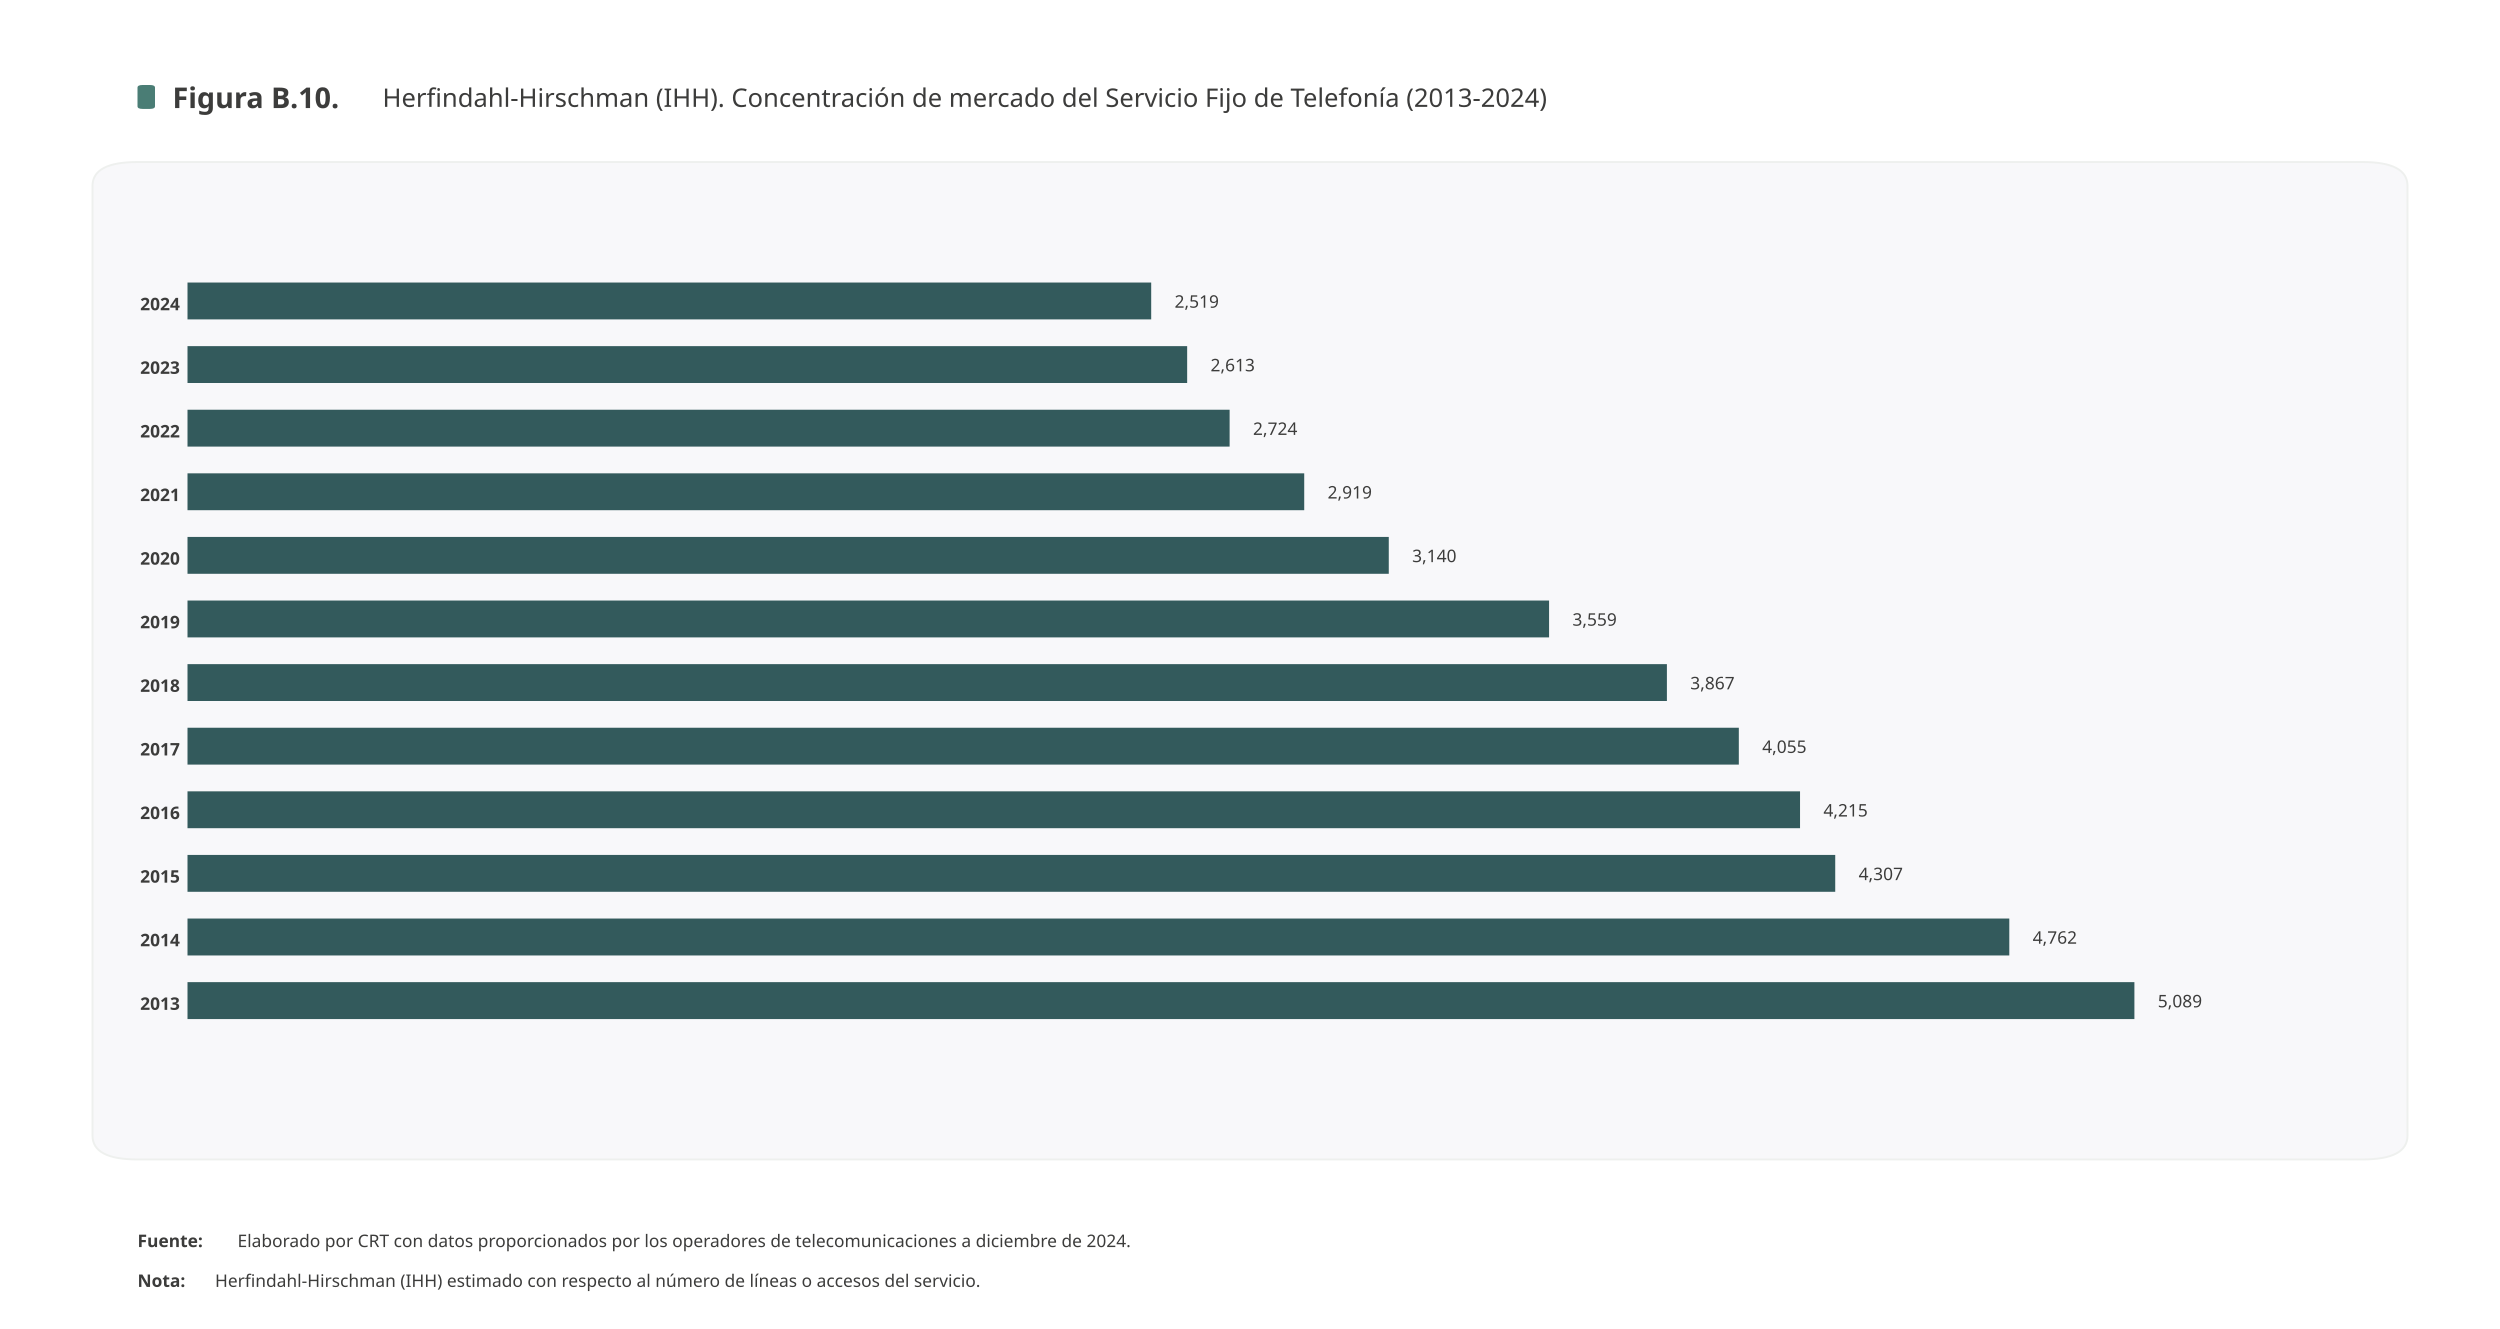
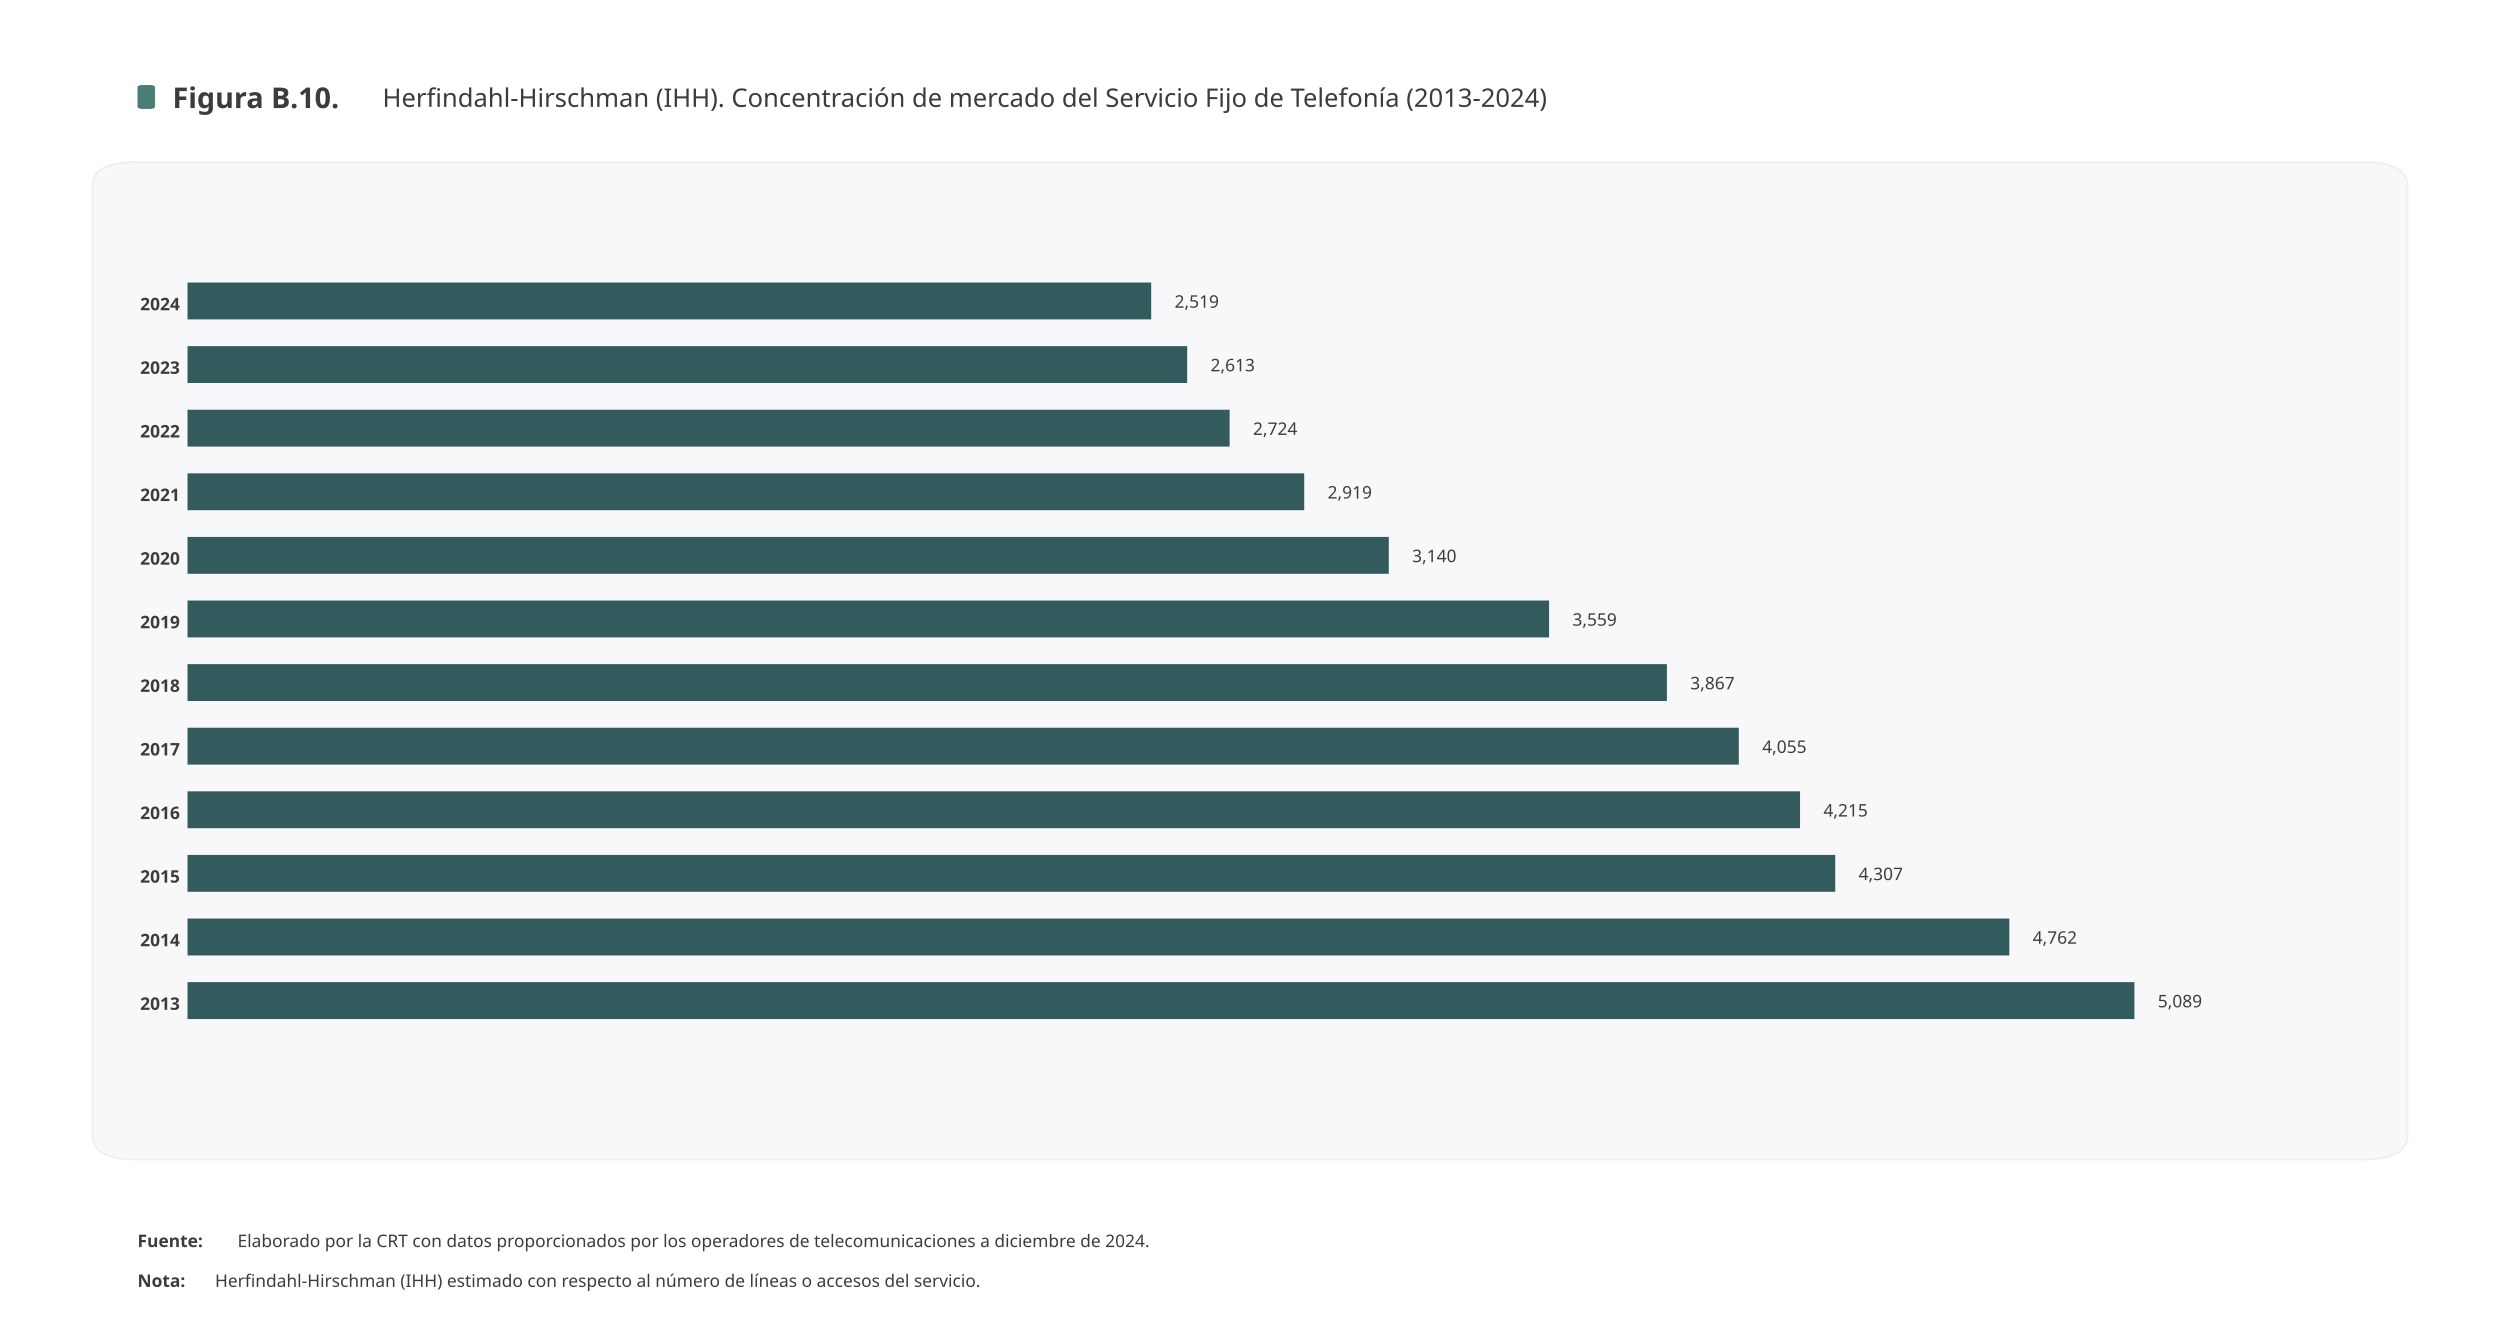
<svg xmlns="http://www.w3.org/2000/svg" width="1152pt" height="612pt" viewBox="0 0 1152 612" version="1.1">
  <defs>
    <style type="text/css">*{stroke-linejoin: round; stroke-linecap: butt}</style>
  </defs>
  <g id="figure_1">
    <g id="patch_1">
-       <path d="M 0 612  L 1152 612  L 1152 0  L 0 0  z " style="fill: none" />
+       <path d="M 0 612  L 1152 612  L 1152 0  L 0 0  L 0 612  z " style="fill: none" />
    </g>
    <g id="patch_2">
      <path d="M 63.36 534.276  L 1088.64 534.276  Q 1109.376 534.276 1109.376 523.26  L 1109.376 85.68  Q 1109.376 74.664 1088.64 74.664  L 63.36 74.664  Q 42.624 74.664 42.624 85.68  L 42.624 523.26  Q 42.624 534.276 63.36 534.276  z " style="fill: #f8f8fa; stroke: #eef0ee; stroke-width: 0.9; stroke-linejoin: miter" />
    </g>
    <g id="axes_1">
      <g id="patch_3">
-         <path d="M 86.4 486.54  L 1100.16 486.54  L 1100.16 113.22  L 86.4 113.22  z " style="fill: #f8f8fa" />
+         <path d="M 86.4 486.54  L 1100.16 486.54  L 1100.16 113.22  L 86.4 113.22  L 86.4 486.54  z " style="fill: none" />
      </g>
      <g id="patch_4">
        <path d="M 86.4 130.189  L 530.471 130.189  L 530.471 147.187  L 86.4 147.187  z " clip-path="url(#p86903e9ade)" style="fill: #335a5c" />
      </g>
      <g id="patch_5">
        <path d="M 86.4 159.497  L 547.042 159.497  L 547.042 176.495  L 86.4 176.495  z " clip-path="url(#p86903e9ade)" style="fill: #335a5c" />
      </g>
      <g id="patch_6">
        <path d="M 86.4 188.804  L 566.61 188.804  L 566.61 205.803  L 86.4 205.803  z " clip-path="url(#p86903e9ade)" style="fill: #335a5c" />
      </g>
      <g id="patch_7">
        <path d="M 86.4 218.112  L 600.986 218.112  L 600.986 235.11  L 86.4 235.11  z " clip-path="url(#p86903e9ade)" style="fill: #335a5c" />
      </g>
      <g id="patch_8">
        <path d="M 86.4 247.419  L 639.946 247.419  L 639.946 264.418  L 86.4 264.418  z " clip-path="url(#p86903e9ade)" style="fill: #335a5c" />
      </g>
      <g id="patch_9">
        <path d="M 86.4 276.727  L 713.811 276.727  L 713.811 293.725  L 86.4 293.725  z " clip-path="url(#p86903e9ade)" style="fill: #335a5c" />
      </g>
      <g id="patch_10">
        <path d="M 86.4 306.035  L 768.108 306.035  L 768.108 323.033  L 86.4 323.033  z " clip-path="url(#p86903e9ade)" style="fill: #335a5c" />
      </g>
      <g id="patch_11">
        <path d="M 86.4 335.342  L 801.25 335.342  L 801.25 352.341  L 86.4 352.341  z " clip-path="url(#p86903e9ade)" style="fill: #335a5c" />
      </g>
      <g id="patch_12">
        <path d="M 86.4 364.65  L 829.456 364.65  L 829.456 381.648  L 86.4 381.648  z " clip-path="url(#p86903e9ade)" style="fill: #335a5c" />
      </g>
      <g id="patch_13">
        <path d="M 86.4 393.957  L 845.675 393.957  L 845.675 410.956  L 86.4 410.956  z " clip-path="url(#p86903e9ade)" style="fill: #335a5c" />
      </g>
      <g id="patch_14">
        <path d="M 86.4 423.265  L 925.886 423.265  L 925.886 440.263  L 86.4 440.263  z " clip-path="url(#p86903e9ade)" style="fill: #335a5c" />
      </g>
      <g id="patch_15">
        <path d="M 86.4 452.573  L 983.533 452.573  L 983.533 469.571  L 86.4 469.571  z " clip-path="url(#p86903e9ade)" style="fill: #335a5c" />
      </g>
      <g id="matplotlib.axis_1" />
      <g id="matplotlib.axis_2">
        <g id="ytick_1">
          <g id="line2d_1" />
          <g id="text_1">
            <text style="font-weight: 700; font-size: 8px; font-family: 'Noto Sans'; text-anchor: end; fill: #3c3c3b" x="82.9" y="142.964" transform="rotate(-0 82.9 142.9643)">2024</text>
          </g>
        </g>
        <g id="ytick_2">
          <g id="line2d_2" />
          <g id="text_2">
            <text style="font-weight: 700; font-size: 8px; font-family: 'Noto Sans'; text-anchor: end; fill: #3c3c3b" x="82.9" y="172.272" transform="rotate(-0 82.9 172.2719)">2023</text>
          </g>
        </g>
        <g id="ytick_3">
          <g id="line2d_3" />
          <g id="text_3">
            <text style="font-weight: 700; font-size: 8px; font-family: 'Noto Sans'; text-anchor: end; fill: #3c3c3b" x="82.9" y="201.579" transform="rotate(-0 82.9 201.5795)">2022</text>
          </g>
        </g>
        <g id="ytick_4">
          <g id="line2d_4" />
          <g id="text_4">
            <text style="font-weight: 700; font-size: 8px; font-family: 'Noto Sans'; text-anchor: end; fill: #3c3c3b" x="82.9" y="230.887" transform="rotate(-0 82.9 230.887)">2021</text>
          </g>
        </g>
        <g id="ytick_5">
          <g id="line2d_5" />
          <g id="text_5">
            <text style="font-weight: 700; font-size: 8px; font-family: 'Noto Sans'; text-anchor: end; fill: #3c3c3b" x="82.9" y="260.195" transform="rotate(-0 82.9 260.1946)">2020</text>
          </g>
        </g>
        <g id="ytick_6">
          <g id="line2d_6" />
          <g id="text_6">
            <text style="font-weight: 700; font-size: 8px; font-family: 'Noto Sans'; text-anchor: end; fill: #3c3c3b" x="82.9" y="289.502" transform="rotate(-0 82.9 289.5022)">2019</text>
          </g>
        </g>
        <g id="ytick_7">
          <g id="line2d_7" />
          <g id="text_7">
            <text style="font-weight: 700; font-size: 8px; font-family: 'Noto Sans'; text-anchor: end; fill: #3c3c3b" x="82.9" y="318.81" transform="rotate(-0 82.9 318.8098)">2018</text>
          </g>
        </g>
        <g id="ytick_8">
          <g id="line2d_8" />
          <g id="text_8">
            <text style="font-weight: 700; font-size: 8px; font-family: 'Noto Sans'; text-anchor: end; fill: #3c3c3b" x="82.9" y="348.117" transform="rotate(-0 82.9 348.1174)">2017</text>
          </g>
        </g>
        <g id="ytick_9">
          <g id="line2d_9" />
          <g id="text_9">
            <text style="font-weight: 700; font-size: 8px; font-family: 'Noto Sans'; text-anchor: end; fill: #3c3c3b" x="82.9" y="377.425" transform="rotate(-0 82.9 377.425)">2016</text>
          </g>
        </g>
        <g id="ytick_10">
          <g id="line2d_10" />
          <g id="text_10">
            <text style="font-weight: 700; font-size: 8px; font-family: 'Noto Sans'; text-anchor: end; fill: #3c3c3b" x="82.9" y="406.733" transform="rotate(-0 82.9 406.7325)">2015</text>
          </g>
        </g>
        <g id="ytick_11">
          <g id="line2d_11" />
          <g id="text_11">
            <text style="font-weight: 700; font-size: 8px; font-family: 'Noto Sans'; text-anchor: end; fill: #3c3c3b" x="82.9" y="436.04" transform="rotate(-0 82.9 436.0401)">2014</text>
          </g>
        </g>
        <g id="ytick_12">
          <g id="line2d_12" />
          <g id="text_12">
            <text style="font-weight: 700; font-size: 8px; font-family: 'Noto Sans'; text-anchor: end; fill: #3c3c3b" x="82.9" y="465.348" transform="rotate(-0 82.9 465.3477)">2013</text>
          </g>
        </g>
      </g>
      <g id="text_13">
        <text style="font-size: 8px; font-family: 'Noto Sans'; text-anchor: start; fill: #3c3c3b" x="541.237" y="141.792" transform="rotate(-0 541.2366 141.7923)">2,519</text>
      </g>
      <g id="text_14">
        <text style="font-size: 8px; font-family: 'Noto Sans'; text-anchor: start; fill: #3c3c3b" x="557.808" y="171.1" transform="rotate(-0 557.8077 171.0999)">2,613</text>
      </g>
      <g id="text_15">
        <text style="font-size: 8px; font-family: 'Noto Sans'; text-anchor: start; fill: #3c3c3b" x="577.376" y="200.407" transform="rotate(-0 577.3758 200.4075)">2,724</text>
      </g>
      <g id="text_16">
        <text style="font-size: 8px; font-family: 'Noto Sans'; text-anchor: start; fill: #3c3c3b" x="611.752" y="229.715" transform="rotate(-0 611.7521 229.715)">2,919</text>
      </g>
      <g id="text_17">
        <text style="font-size: 8px; font-family: 'Noto Sans'; text-anchor: start; fill: #3c3c3b" x="650.712" y="259.023" transform="rotate(-0 650.7118 259.0226)">3,140</text>
      </g>
      <g id="text_18">
        <text style="font-size: 8px; font-family: 'Noto Sans'; text-anchor: start; fill: #3c3c3b" x="724.577" y="288.33" transform="rotate(-0 724.5768 288.3302)">3,559</text>
      </g>
      <g id="text_19">
        <text style="font-size: 8px; font-family: 'Noto Sans'; text-anchor: start; fill: #3c3c3b" x="778.874" y="317.638" transform="rotate(-0 778.8737 317.6378)">3,867</text>
      </g>
      <g id="text_20">
        <text style="font-size: 8px; font-family: 'Noto Sans'; text-anchor: start; fill: #3c3c3b" x="812.016" y="346.945" transform="rotate(-0 812.0159 346.9454)">4,055</text>
      </g>
      <g id="text_21">
        <text style="font-size: 8px; font-family: 'Noto Sans'; text-anchor: start; fill: #3c3c3b" x="840.222" y="376.253" transform="rotate(-0 840.2221 376.253)">4,215</text>
      </g>
      <g id="text_22">
        <text style="font-size: 8px; font-family: 'Noto Sans'; text-anchor: start; fill: #3c3c3b" x="856.441" y="405.561" transform="rotate(-0 856.4406 405.5605)">4,307</text>
      </g>
      <g id="text_23">
        <text style="font-size: 8px; font-family: 'Noto Sans'; text-anchor: start; fill: #3c3c3b" x="936.652" y="434.868" transform="rotate(-0 936.652 434.8681)">4,762</text>
      </g>
      <g id="text_24">
        <text style="font-size: 8px; font-family: 'Noto Sans'; text-anchor: start; fill: #3c3c3b" x="994.298" y="464.176" transform="rotate(-0 994.2983 464.1757)">5,089</text>
      </g>
    </g>
    <g id="text_25">
      <text style="font-weight: 700; font-size: 13.2px; font-family: 'Noto Sans'; text-anchor: start; fill: #3c3c3b" x="79.488" y="49.798" transform="rotate(-0 79.488 49.7976)">Figura B.10.</text>
    </g>
    <g id="text_26">
      <text style="font-size: 11.8px; font-family: 'Noto Sans'; text-anchor: start; fill: #3c3c3b" x="176.256" y="49.254" transform="rotate(-0 176.256 49.2544)">Herfindahl-Hirschman (IHH). Concentración de mercado del Servicio Fijo de Telefonía (2013-2024)</text>
    </g>
    <g id="text_27">
      <text style="font-weight: 700; font-size: 8px; font-family: 'Noto Sans'; text-anchor: start; fill: #3c3c3b" x="63.36" y="574.652" transform="rotate(-0 63.36 574.652)">Fuente:</text>
    </g>
    <g id="text_28">
-       <text style="font-size: 8px; font-family: 'Noto Sans'; text-anchor: start; fill: #3c3c3b" x="109.44" y="574.652" transform="rotate(-0 109.44 574.652)">Elaborado por CRT con datos proporcionados por los operadores de telecomunicaciones a diciembre de 2024.</text>
+       <text style="font-size: 8px; font-family: 'Noto Sans'; text-anchor: start; fill: #3c3c3b" x="109.44" y="574.652" transform="rotate(-0 109.44 574.652)">Elaborado por la CRT con datos proporcionados por los operadores de telecomunicaciones a diciembre de 2024.</text>
    </g>
    <g id="text_29">
      <text style="font-weight: 700; font-size: 8px; font-family: 'Noto Sans'; text-anchor: start; fill: #3c3c3b" x="63.36" y="593.012" transform="rotate(-0 63.36 593.012)">Nota:</text>
    </g>
    <g id="text_30">
      <text style="font-size: 8px; font-family: 'Noto Sans'; text-anchor: start; fill: #3c3c3b" x="99.072" y="593.012" transform="rotate(-0 99.072 593.012)">Herfindahl-Hirschman (IHH) estimado con respecto al número de líneas o accesos del servicio.</text>
    </g>
    <g id="patch_16">
      <path d="M 65.664 50.184  L 69.12 50.184  Q 71.424 50.184 71.424 48.96  L 71.424 40.392  Q 71.424 39.168 69.12 39.168  L 65.664 39.168  Q 63.36 39.168 63.36 40.392  L 63.36 48.96  Q 63.36 50.184 65.664 50.184  z " style="fill: #4a7d75" />
    </g>
  </g>
  <defs>
    <clipPath id="p86903e9ade">
      <rect x="86.4" y="113.22" width="1013.76" height="373.32" />
    </clipPath>
  </defs>
</svg>
